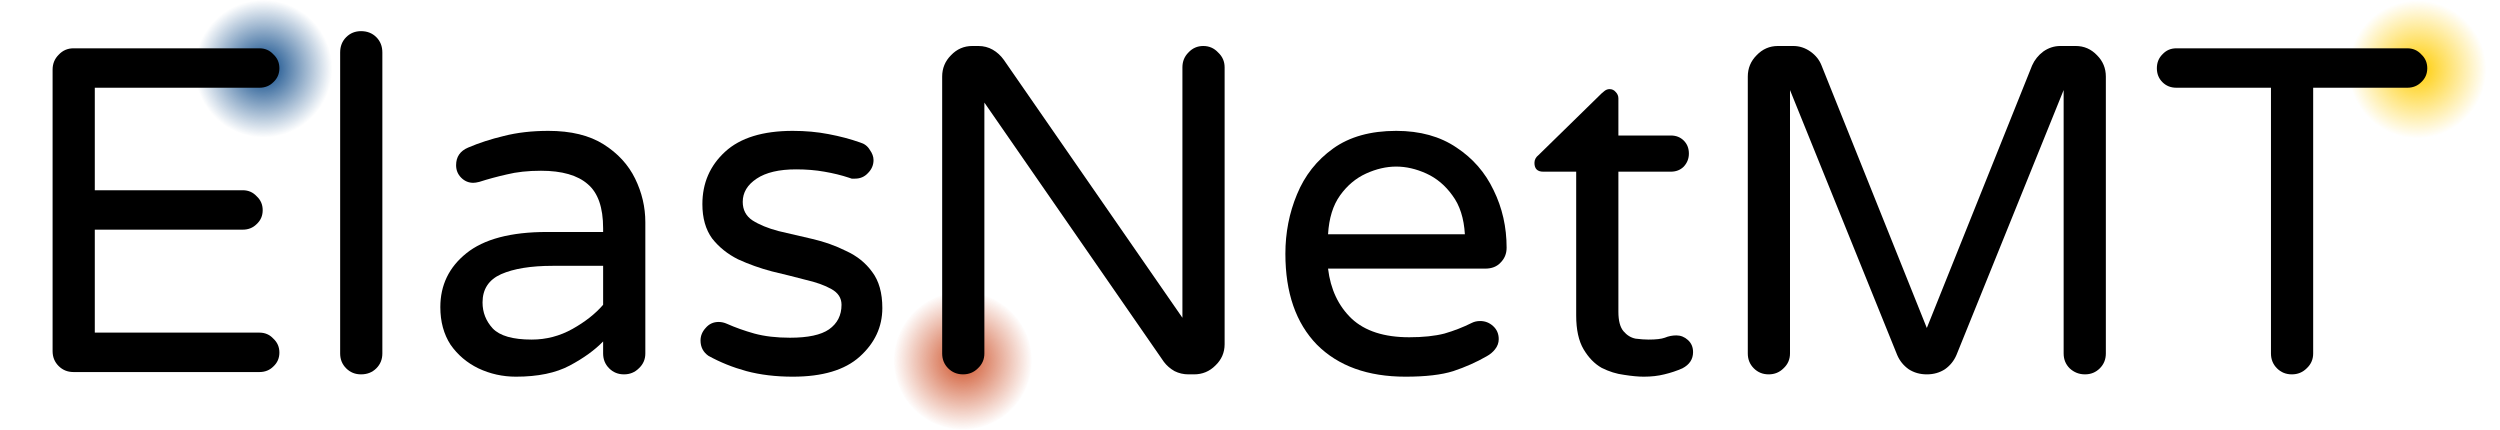
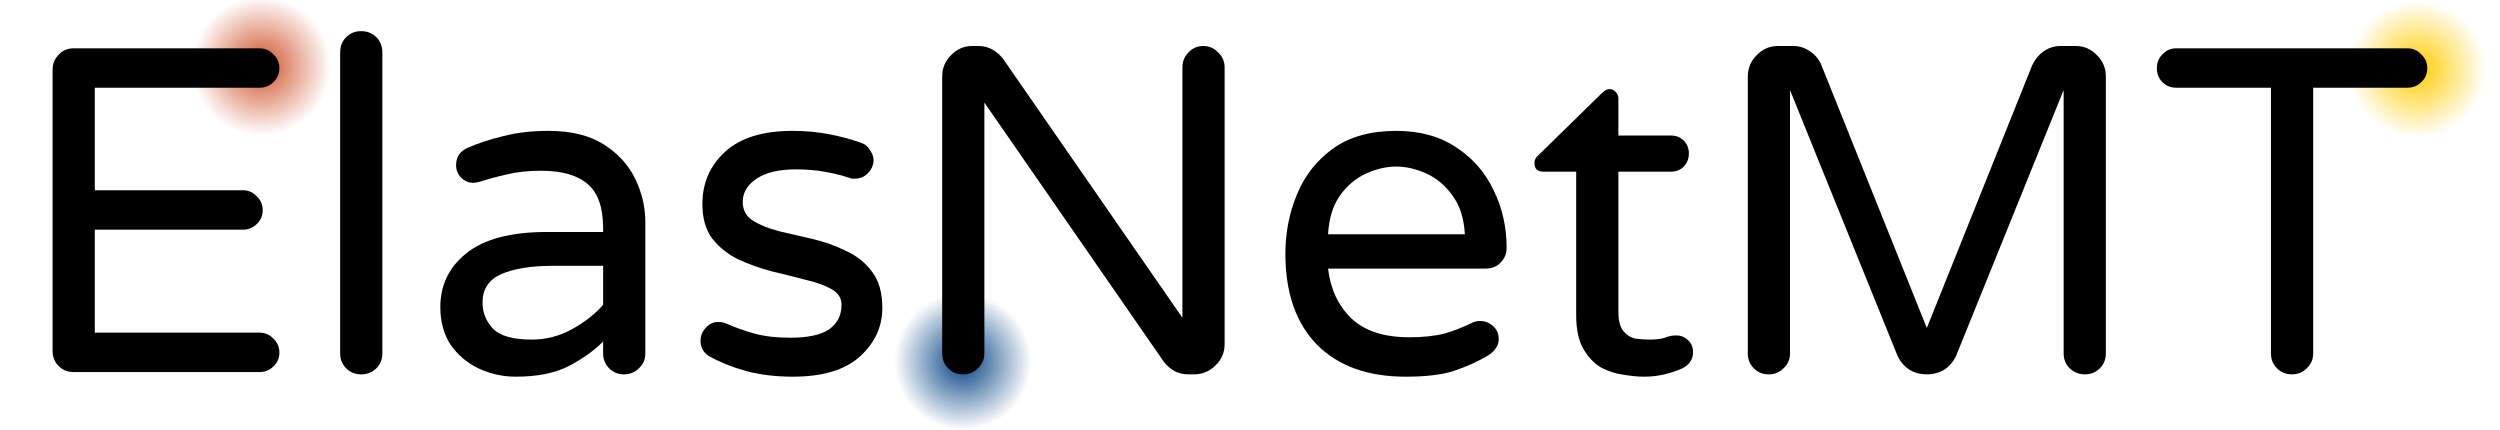
<svg xmlns="http://www.w3.org/2000/svg" xmlns:xlink="http://www.w3.org/1999/xlink" version="1.1" id="svg2" viewBox="0 0 2673.887 459.446" height="12.967cm" width="75.463cm">
  <defs id="defs4">
    <linearGradient id="linearGradient60818">
      <stop style="stop-color:#ffcc00;stop-opacity:1;" offset="0" id="stop60814" />
      <stop style="stop-color:#ffcc00;stop-opacity:0;" offset="1" id="stop60816" />
    </linearGradient>
    <linearGradient id="linearGradient57616">
      <stop style="stop-color:#ce5027;stop-opacity:1;" offset="0" id="stop57612" />
      <stop style="stop-color:#ce5027;stop-opacity:0;" offset="1" id="stop57614" />
    </linearGradient>
    <linearGradient id="linearGradient55606">
      <stop style="stop-color:#004082;stop-opacity:1;" offset="0" id="stop55602" />
      <stop style="stop-color:#004082;stop-opacity:0;" offset="1" id="stop55604" />
    </linearGradient>
    <rect x="222.601" y="77.494" width="3245.439" height="971.636" id="rect3341" />
    <linearGradient id="linearGradient5816">
      <stop id="stop5818" offset="0" style="stop-color:#0066cd;stop-opacity:1;" />
    </linearGradient>
    <linearGradient id="linearGradient5810">
      <stop id="stop5812" offset="0" style="stop-color:#0066cd;stop-opacity:1;" />
    </linearGradient>
    <linearGradient id="linearGradient5800-2">
      <stop style="stop-color:#004082;stop-opacity:0;" offset="0" id="stop5808" />
    </linearGradient>
    <linearGradient id="linearGradient5800">
      <stop id="stop5802" offset="0" style="stop-color:#004082;stop-opacity:0;" />
    </linearGradient>
    <linearGradient id="azul-8">
      <stop id="stop5796" offset="0" style="stop-color:#004082;stop-opacity:0;" />
    </linearGradient>
    <linearGradient id="linearGradient5788">
      <stop id="stop5790" offset="0" style="stop-color:#0066cd;stop-opacity:0;" />
    </linearGradient>
-     <radialGradient xlink:href="#linearGradient55606" id="radialGradient55610" cx="70.203" cy="751.989" fx="70.203" fy="751.989" r="52.525" gradientUnits="userSpaceOnUse" gradientTransform="matrix(1.400139,0,0,1.400139,297.4553,-598.0697)" />
-     <radialGradient xlink:href="#linearGradient57616" id="radialGradient57620" cx="1150.063" cy="452.917" fx="1150.063" fy="452.917" r="53.15" gradientUnits="userSpaceOnUse" gradientTransform="matrix(1.402475,0,0,1.402475,-469.2325,131.8514)" />
+     <radialGradient xlink:href="#linearGradient55606" id="radialGradient55610" cx="70.203" cy="751.989" fx="70.203" fy="751.989" r="52.525" gradientUnits="userSpaceOnUse" gradientTransform="matrix(1.400139,0,0,1.400139,1045.58,-284.9447)" />
+     <radialGradient xlink:href="#linearGradient57616" id="radialGradient57620" cx="1150.063" cy="452.917" fx="1150.063" fy="452.917" r="53.15" gradientUnits="userSpaceOnUse" gradientTransform="matrix(1.402475,0,0,1.402475,-1219.233,-183.1487)" />
    <radialGradient xlink:href="#linearGradient60818" id="radialGradient60820" cx="2447.105" cy="440.593" fx="2447.105" fy="440.593" r="52.525" gradientUnits="userSpaceOnUse" gradientTransform="matrix(1.402873,0,0,1.402873,-733.522,-162.5531)" />
  </defs>
  <g transform="translate(-113.8772,-381.2762)" id="layer1">
    <g id="g70941">
      <g id="g71262">
-         <circle r="73.666" cy="767.056" cx="1143.702" id="path4164-6-7-5-3-0" style="fill:url(#radialGradient57620);fill-opacity:1;stroke:none;stroke-width:1.739;stroke-linejoin:miter;stroke-miterlimit:4;stroke-dasharray:none;stroke-opacity:1" />
+         <circle r="73.666" cy="452.056" cx="393.702" id="path4164-6-7-5-3-0" style="fill:url(#radialGradient57620);fill-opacity:1;stroke:none;stroke-width:1.739;stroke-linejoin:miter;stroke-miterlimit:4;stroke-dasharray:none;stroke-opacity:1" />
        <circle r="73.687" cy="455.543" cx="2699.455" id="path4164-6-7-5-3-7" style="fill:url(#radialGradient60820);fill-opacity:1;stroke:none;stroke-width:1.751;stroke-linejoin:miter;stroke-miterlimit:4;stroke-dasharray:none;stroke-opacity:1" />
-         <ellipse cy="454.819" cx="395.75" id="path4164-6-7-5-5-92" style="fill:url(#radialGradient55610);fill-opacity:1;stroke:none;stroke-width:1.748;stroke-linejoin:miter;stroke-miterlimit:4;stroke-dasharray:none;stroke-opacity:1" rx="73.524" ry="73.543" />
+         <ellipse cy="767.944" cx="1143.875" id="path4164-6-7-5-5-92" style="fill:url(#radialGradient55610);fill-opacity:1;stroke:none;stroke-width:1.748;stroke-linejoin:miter;stroke-miterlimit:4;stroke-dasharray:none;stroke-opacity:1" rx="73.524" ry="73.543" />
        <g aria-label="ElasNetMT" transform="matrix(0.9375,0,0,0.9375,-86.67985,255.1841)" id="text3339" style="font-size:529.134px;line-height:125%;letter-spacing:0px;word-spacing:0px;white-space:pre;shape-inside:url(#rect3341);display:inline;stroke-width:1px">
-           <path d="m 297.739,558.94 q -10.054,0 -16.932,-6.879 -6.879,-6.879 -6.879,-16.932 V 213.945 q 0,-10.054 6.879,-16.932 6.879,-7.408 16.932,-7.408 h 212.183 q 9.524,0 15.874,6.879 6.879,6.35 6.879,15.874 0,9.524 -6.879,15.874 -6.35,6.35 -15.874,6.35 H 322.079 v 116.939 h 168.794 q 9.524,0 15.874,6.879 6.879,6.35 6.879,15.874 0,9.524 -6.879,15.874 -6.35,6.35 -15.874,6.35 H 322.079 v 117.468 h 187.843 q 9.524,0 15.874,6.879 6.879,6.35 6.879,15.874 0,9.524 -6.879,15.874 -6.35,6.35 -15.874,6.35 z" style="font-family:'Varela Round';-inkscape-font-specification:'Varela Round'" id="path384" />
-           <path d="m 625.802,561.586 q -10.054,0 -16.932,-6.879 -6.879,-6.879 -6.879,-16.932 V 194.367 q 0,-10.583 6.879,-17.461 6.879,-6.879 16.932,-6.879 10.583,0 17.461,6.879 6.879,6.879 6.879,17.461 v 343.408 q 0,10.054 -6.879,16.932 -6.879,6.879 -17.461,6.879 z" style="font-family:'Varela Round';-inkscape-font-specification:'Varela Round'" id="path386" />
-           <path d="m 802.533,564.231 q -22.753,0 -42.86,-9.524 -19.578,-9.524 -31.748,-26.986 -11.641,-17.991 -11.641,-42.86 0,-37.569 29.631,-61.38 30.161,-24.34 92.069,-24.34 h 64.025 v -4.233 q 0,-35.452 -17.461,-50.268 -17.461,-15.345 -53.443,-15.345 -22.224,0 -39.156,4.233 -16.403,3.704 -31.219,8.466 -4.233,1.058 -6.879,1.058 -7.937,0 -13.757,-5.82 -5.82,-5.82 -5.82,-14.287 0,-14.287 13.757,-20.107 18.52,-7.937 40.743,-13.228 22.753,-5.82 50.797,-5.82 38.627,0 62.967,15.345 24.34,15.345 35.981,39.156 11.641,23.811 11.641,49.739 v 149.745 q 0,10.054 -7.408,16.932 -6.879,6.879 -16.932,6.879 -10.054,0 -16.932,-6.879 -6.879,-6.879 -6.879,-16.932 v -13.757 q -14.287,14.816 -38.098,27.515 -23.811,12.699 -61.38,12.699 z m 17.991,-42.331 q 24.869,0 46.564,-12.17 21.695,-12.17 34.923,-27.515 v -44.447 h -57.676 q -37.039,0 -58.734,9.524 -21.165,9.524 -21.165,32.277 0,16.932 11.641,29.632 12.17,12.699 44.447,12.699 z" style="font-family:'Varela Round';-inkscape-font-specification:'Varela Round'" id="path388" />
-           <path d="m 1118.426,564.231 q -29.102,0 -52.913,-6.35 -23.282,-6.35 -43.389,-17.461 -8.995,-6.35 -8.995,-17.461 0,-7.937 5.821,-14.287 5.821,-6.879 14.816,-6.879 4.762,0 9.524,2.117 14.287,6.35 31.219,11.112 17.461,4.762 40.743,4.762 30.69,0 44.447,-9.524 14.287,-10.054 14.287,-28.044 0,-11.641 -11.641,-17.991 -11.112,-6.35 -29.631,-10.583 -17.991,-4.762 -38.098,-9.524 -20.107,-5.291 -38.627,-13.757 -17.991,-8.995 -29.631,-23.811 -11.112,-15.345 -11.112,-39.156 0,-35.981 25.928,-59.792 25.928,-23.811 77.254,-23.811 21.695,0 40.743,3.704 19.578,3.704 35.981,9.524 7.408,2.117 11.112,8.466 4.233,5.82 4.233,11.641 0,8.466 -6.35,14.816 -5.821,6.35 -14.816,6.35 -2.116,0 -3.704,0 -1.587,-0.529 -3.175,-1.058 -12.699,-4.233 -28.044,-6.879 -14.816,-2.646 -32.277,-2.646 -29.102,0 -44.976,10.583 -15.874,10.583 -15.874,26.457 0,13.757 11.112,21.165 11.641,7.408 29.631,12.17 18.52,4.233 38.627,8.995 20.636,4.762 38.627,13.757 18.52,8.466 29.631,23.811 11.641,15.345 11.641,41.272 0,32.277 -25.927,55.559 -25.398,22.753 -76.195,22.753 z" style="font-family:'Varela Round';-inkscape-font-specification:'Varela Round'" id="path390" />
-           <path d="m 1312.618,561.586 q -10.054,0 -16.932,-6.879 -6.879,-6.879 -6.879,-16.932 V 221.882 q 0,-14.287 10.054,-24.34 10.053,-10.583 24.34,-10.583 h 6.879 q 8.995,0 16.403,4.233 7.408,4.233 12.699,11.641 l 203.716,294.198 V 211.299 q 0,-10.054 6.879,-16.932 6.879,-7.408 16.932,-7.408 10.053,0 16.932,7.408 7.408,6.879 7.408,16.932 v 315.893 q 0,14.287 -10.583,24.34 -10.053,10.054 -24.34,10.054 h -6.35 q -8.466,0 -15.874,-3.704 -7.408,-4.233 -12.17,-10.583 L 1336.958,251.513 v 286.261 q 0,10.054 -7.408,16.932 -6.879,6.879 -16.932,6.879 z" style="font-family:'Varela Round';-inkscape-font-specification:'Varela Round'" id="path392" />
-           <path d="m 1817.412,564.231 q -64.554,0 -101.065,-36.51 -35.981,-37.039 -35.981,-103.71 0,-35.981 13.228,-67.729 13.228,-32.277 41.273,-52.384 28.044,-20.107 71.962,-20.107 40.743,0 68.787,19.049 28.044,18.52 42.331,48.68 14.816,30.161 14.816,65.613 0,10.054 -6.879,16.932 -6.35,6.879 -17.461,6.879 h -179.376 q 4.233,35.452 26.986,57.146 22.753,21.165 65.613,21.165 23.811,0 40.214,-4.233 16.403,-4.762 31.219,-12.17 4.233,-2.117 9.524,-2.117 8.466,0 14.816,5.82 6.35,5.82 6.35,14.816 0,6.35 -4.233,11.641 -3.704,4.762 -9.524,7.937 -17.461,10.054 -38.098,16.932 -20.107,6.35 -54.501,6.35 z m -88.365,-162.444 h 156.095 q -1.587,-27.515 -14.287,-44.447 -12.17,-16.932 -29.631,-24.869 -17.461,-7.937 -34.394,-7.937 -16.932,0 -34.394,7.937 -17.461,7.937 -29.631,24.869 -12.17,16.932 -13.758,44.447 z" style="font-family:'Varela Round';-inkscape-font-specification:'Varela Round'" id="path394" />
-           <path d="m 2089.387,564.231 q -9.524,0 -22.753,-2.117 -12.699,-1.587 -25.398,-7.937 -12.17,-6.879 -20.636,-21.165 -8.466,-14.287 -8.466,-38.627 V 330.354 h -37.569 q -10.054,0 -10.054,-10.054 0,-5.291 4.762,-8.995 l 71.962,-70.375 q 1.058,-1.058 3.175,-2.646 2.646,-2.117 5.82,-2.117 4.233,0 6.879,3.175 3.175,3.175 3.175,7.408 v 42.331 h 59.792 q 8.995,0 14.816,5.82 5.821,5.82 5.821,14.816 0,8.466 -5.821,14.816 -5.821,5.82 -14.816,5.82 h -59.792 v 159.798 q 0,15.345 5.821,22.224 5.82,6.879 13.757,8.466 8.466,1.058 14.816,1.058 12.699,0 18.52,-2.117 6.35,-2.646 13.228,-2.646 7.408,0 13.228,5.291 5.821,5.291 5.821,13.757 0,12.17 -12.17,18.52 -9.524,4.233 -20.636,6.879 -10.583,2.646 -23.282,2.646 z" style="font-family:'Varela Round';-inkscape-font-specification:'Varela Round'" id="path396" />
-           <path d="m 2231.724,561.586 q -10.054,0 -16.932,-6.879 -6.879,-6.879 -6.879,-16.932 V 221.882 q 0,-14.287 10.053,-24.34 10.054,-10.583 24.34,-10.583 h 17.461 q 10.583,0 19.578,6.35 8.995,6.35 12.699,15.874 l 120.113,299.49 120.113,-299.49 q 4.233,-9.524 12.699,-15.874 8.995,-6.35 19.578,-6.35 h 17.461 q 14.287,0 24.34,10.583 10.054,10.054 10.054,24.34 v 315.893 q 0,10.054 -6.879,16.932 -6.879,6.879 -16.932,6.879 -10.054,0 -17.462,-6.879 -6.879,-6.879 -6.879,-16.932 V 237.227 L 2446.023,539.362 q -4.233,10.054 -13.228,16.403 -8.995,5.82 -20.636,5.82 -11.641,0 -20.636,-5.82 -8.995,-6.35 -13.228,-16.403 L 2256.064,237.227 v 300.548 q 0,10.054 -7.408,16.932 -6.879,6.879 -16.932,6.879 z" style="font-family:'Varela Round';-inkscape-font-specification:'Varela Round'" id="path398" />
-           <path d="m 2828.586,561.586 q -10.054,0 -16.932,-6.879 -6.879,-6.879 -6.879,-16.932 V 234.581 h -107.943 q -9.524,0 -15.874,-6.35 -6.35,-6.35 -6.35,-15.874 0,-9.524 6.35,-15.874 6.35,-6.879 15.874,-6.879 h 263.509 q 9.524,0 15.874,6.879 6.879,6.35 6.879,15.874 0,9.524 -6.879,15.874 -6.35,6.35 -15.874,6.35 h -107.414 v 303.194 q 0,10.054 -7.408,16.932 -6.879,6.879 -16.932,6.879 z" style="font-family:'Varela Round';-inkscape-font-specification:'Varela Round'" id="path400" />
+           <path d="m 297.739,558.94 q -10.054,0 -16.932,-6.879 -6.879,-6.879 -6.879,-16.932 V 213.945 q 0,-10.054 6.879,-16.932 6.879,-7.408 16.932,-7.408 h 212.183 q 9.524,0 15.874,6.879 6.879,6.35 6.879,15.874 0,9.524 -6.879,15.874 -6.35,6.35 -15.874,6.35 H 322.079 v 116.939 h 168.794 q 9.524,0 15.874,6.879 6.879,6.35 6.879,15.874 0,9.524 -6.879,15.874 -6.35,6.35 -15.874,6.35 H 322.079 v 117.468 h 187.843 q 9.524,0 15.874,6.879 6.879,6.35 6.879,15.874 0,9.524 -6.879,15.874 -6.35,6.35 -15.874,6.35 z" style="font-family:'Varela Round';-inkscape-font-specification:'Varela Round'" id="path343" />
+           <path d="m 625.802,561.586 q -10.054,0 -16.932,-6.879 -6.879,-6.879 -6.879,-16.932 V 194.367 q 0,-10.583 6.879,-17.461 6.879,-6.879 16.932,-6.879 10.583,0 17.461,6.879 6.879,6.879 6.879,17.461 v 343.408 q 0,10.054 -6.879,16.932 -6.879,6.879 -17.461,6.879 z" style="font-family:'Varela Round';-inkscape-font-specification:'Varela Round'" id="path345" />
+           <path d="m 802.533,564.231 q -22.753,0 -42.86,-9.524 -19.578,-9.524 -31.748,-26.986 -11.641,-17.991 -11.641,-42.86 0,-37.569 29.631,-61.38 30.161,-24.34 92.069,-24.34 h 64.025 v -4.233 q 0,-35.452 -17.461,-50.268 -17.461,-15.345 -53.443,-15.345 -22.224,0 -39.156,4.233 -16.403,3.704 -31.219,8.466 -4.233,1.058 -6.879,1.058 -7.937,0 -13.757,-5.82 -5.82,-5.82 -5.82,-14.287 0,-14.287 13.757,-20.107 18.52,-7.937 40.743,-13.228 22.753,-5.82 50.797,-5.82 38.627,0 62.967,15.345 24.34,15.345 35.981,39.156 11.641,23.811 11.641,49.739 v 149.745 q 0,10.054 -7.408,16.932 -6.879,6.879 -16.932,6.879 -10.054,0 -16.932,-6.879 -6.879,-6.879 -6.879,-16.932 v -13.757 q -14.287,14.816 -38.098,27.515 -23.811,12.699 -61.38,12.699 z m 17.991,-42.331 q 24.869,0 46.564,-12.17 21.695,-12.17 34.923,-27.515 v -44.447 h -57.676 q -37.039,0 -58.734,9.524 -21.165,9.524 -21.165,32.277 0,16.932 11.641,29.632 12.17,12.699 44.447,12.699 z" style="font-family:'Varela Round';-inkscape-font-specification:'Varela Round'" id="path347" />
+           <path d="m 1118.426,564.231 q -29.102,0 -52.913,-6.35 -23.282,-6.35 -43.389,-17.461 -8.995,-6.35 -8.995,-17.461 0,-7.937 5.821,-14.287 5.821,-6.879 14.816,-6.879 4.762,0 9.524,2.117 14.287,6.35 31.219,11.112 17.461,4.762 40.743,4.762 30.69,0 44.447,-9.524 14.287,-10.054 14.287,-28.044 0,-11.641 -11.641,-17.991 -11.112,-6.35 -29.631,-10.583 -17.991,-4.762 -38.098,-9.524 -20.107,-5.291 -38.627,-13.757 -17.991,-8.995 -29.631,-23.811 -11.112,-15.345 -11.112,-39.156 0,-35.981 25.928,-59.792 25.928,-23.811 77.254,-23.811 21.695,0 40.743,3.704 19.578,3.704 35.981,9.524 7.408,2.117 11.112,8.466 4.233,5.82 4.233,11.641 0,8.466 -6.35,14.816 -5.821,6.35 -14.816,6.35 -2.116,0 -3.704,0 -1.587,-0.529 -3.175,-1.058 -12.699,-4.233 -28.044,-6.879 -14.816,-2.646 -32.277,-2.646 -29.102,0 -44.976,10.583 -15.874,10.583 -15.874,26.457 0,13.757 11.112,21.165 11.641,7.408 29.631,12.17 18.52,4.233 38.627,8.995 20.636,4.762 38.627,13.757 18.52,8.466 29.631,23.811 11.641,15.345 11.641,41.272 0,32.277 -25.927,55.559 -25.398,22.753 -76.195,22.753 z" style="font-family:'Varela Round';-inkscape-font-specification:'Varela Round'" id="path349" />
+           <path d="m 1312.618,561.586 q -10.054,0 -16.932,-6.879 -6.879,-6.879 -6.879,-16.932 V 221.882 q 0,-14.287 10.054,-24.34 10.053,-10.583 24.34,-10.583 h 6.879 q 8.995,0 16.403,4.233 7.408,4.233 12.699,11.641 l 203.716,294.198 V 211.299 q 0,-10.054 6.879,-16.932 6.879,-7.408 16.932,-7.408 10.053,0 16.932,7.408 7.408,6.879 7.408,16.932 v 315.893 q 0,14.287 -10.583,24.34 -10.053,10.054 -24.34,10.054 h -6.35 q -8.466,0 -15.874,-3.704 -7.408,-4.233 -12.17,-10.583 L 1336.958,251.513 v 286.261 q 0,10.054 -7.408,16.932 -6.879,6.879 -16.932,6.879 z" style="font-family:'Varela Round';-inkscape-font-specification:'Varela Round'" id="path351" />
+           <path d="m 1817.412,564.231 q -64.554,0 -101.065,-36.51 -35.981,-37.039 -35.981,-103.71 0,-35.981 13.228,-67.729 13.228,-32.277 41.273,-52.384 28.044,-20.107 71.962,-20.107 40.743,0 68.787,19.049 28.044,18.52 42.331,48.68 14.816,30.161 14.816,65.613 0,10.054 -6.879,16.932 -6.35,6.879 -17.461,6.879 h -179.376 q 4.233,35.452 26.986,57.146 22.753,21.165 65.613,21.165 23.811,0 40.214,-4.233 16.403,-4.762 31.219,-12.17 4.233,-2.117 9.524,-2.117 8.466,0 14.816,5.82 6.35,5.82 6.35,14.816 0,6.35 -4.233,11.641 -3.704,4.762 -9.524,7.937 -17.461,10.054 -38.098,16.932 -20.107,6.35 -54.501,6.35 z m -88.365,-162.444 h 156.095 q -1.587,-27.515 -14.287,-44.447 -12.17,-16.932 -29.631,-24.869 -17.461,-7.937 -34.394,-7.937 -16.932,0 -34.394,7.937 -17.461,7.937 -29.631,24.869 -12.17,16.932 -13.758,44.447 z" style="font-family:'Varela Round';-inkscape-font-specification:'Varela Round'" id="path353" />
+           <path d="m 2089.387,564.231 q -9.524,0 -22.753,-2.117 -12.699,-1.587 -25.398,-7.937 -12.17,-6.879 -20.636,-21.165 -8.466,-14.287 -8.466,-38.627 V 330.354 h -37.569 q -10.054,0 -10.054,-10.054 0,-5.291 4.762,-8.995 l 71.962,-70.375 q 1.058,-1.058 3.175,-2.646 2.646,-2.117 5.82,-2.117 4.233,0 6.879,3.175 3.175,3.175 3.175,7.408 v 42.331 h 59.792 q 8.995,0 14.816,5.82 5.821,5.82 5.821,14.816 0,8.466 -5.821,14.816 -5.821,5.82 -14.816,5.82 h -59.792 v 159.798 q 0,15.345 5.821,22.224 5.82,6.879 13.757,8.466 8.466,1.058 14.816,1.058 12.699,0 18.52,-2.117 6.35,-2.646 13.228,-2.646 7.408,0 13.228,5.291 5.821,5.291 5.821,13.757 0,12.17 -12.17,18.52 -9.524,4.233 -20.636,6.879 -10.583,2.646 -23.282,2.646 z" style="font-family:'Varela Round';-inkscape-font-specification:'Varela Round'" id="path355" />
+           <path d="m 2231.724,561.586 q -10.054,0 -16.932,-6.879 -6.879,-6.879 -6.879,-16.932 V 221.882 q 0,-14.287 10.053,-24.34 10.054,-10.583 24.34,-10.583 h 17.461 q 10.583,0 19.578,6.35 8.995,6.35 12.699,15.874 l 120.113,299.49 120.113,-299.49 q 4.233,-9.524 12.699,-15.874 8.995,-6.35 19.578,-6.35 h 17.461 q 14.287,0 24.34,10.583 10.054,10.054 10.054,24.34 v 315.893 q 0,10.054 -6.879,16.932 -6.879,6.879 -16.932,6.879 -10.054,0 -17.462,-6.879 -6.879,-6.879 -6.879,-16.932 V 237.227 L 2446.023,539.362 q -4.233,10.054 -13.228,16.403 -8.995,5.82 -20.636,5.82 -11.641,0 -20.636,-5.82 -8.995,-6.35 -13.228,-16.403 L 2256.064,237.227 v 300.548 q 0,10.054 -7.408,16.932 -6.879,6.879 -16.932,6.879 z" style="font-family:'Varela Round';-inkscape-font-specification:'Varela Round'" id="path357" />
+           <path d="m 2828.586,561.586 q -10.054,0 -16.932,-6.879 -6.879,-6.879 -6.879,-16.932 V 234.581 h -107.943 q -9.524,0 -15.874,-6.35 -6.35,-6.35 -6.35,-15.874 0,-9.524 6.35,-15.874 6.35,-6.879 15.874,-6.879 h 263.509 q 9.524,0 15.874,6.879 6.879,6.35 6.879,15.874 0,9.524 -6.879,15.874 -6.35,6.35 -15.874,6.35 h -107.414 v 303.194 q 0,10.054 -7.408,16.932 -6.879,6.879 -16.932,6.879 z" style="font-family:'Varela Round';-inkscape-font-specification:'Varela Round'" id="path359" />
        </g>
      </g>
    </g>
  </g>
</svg>
